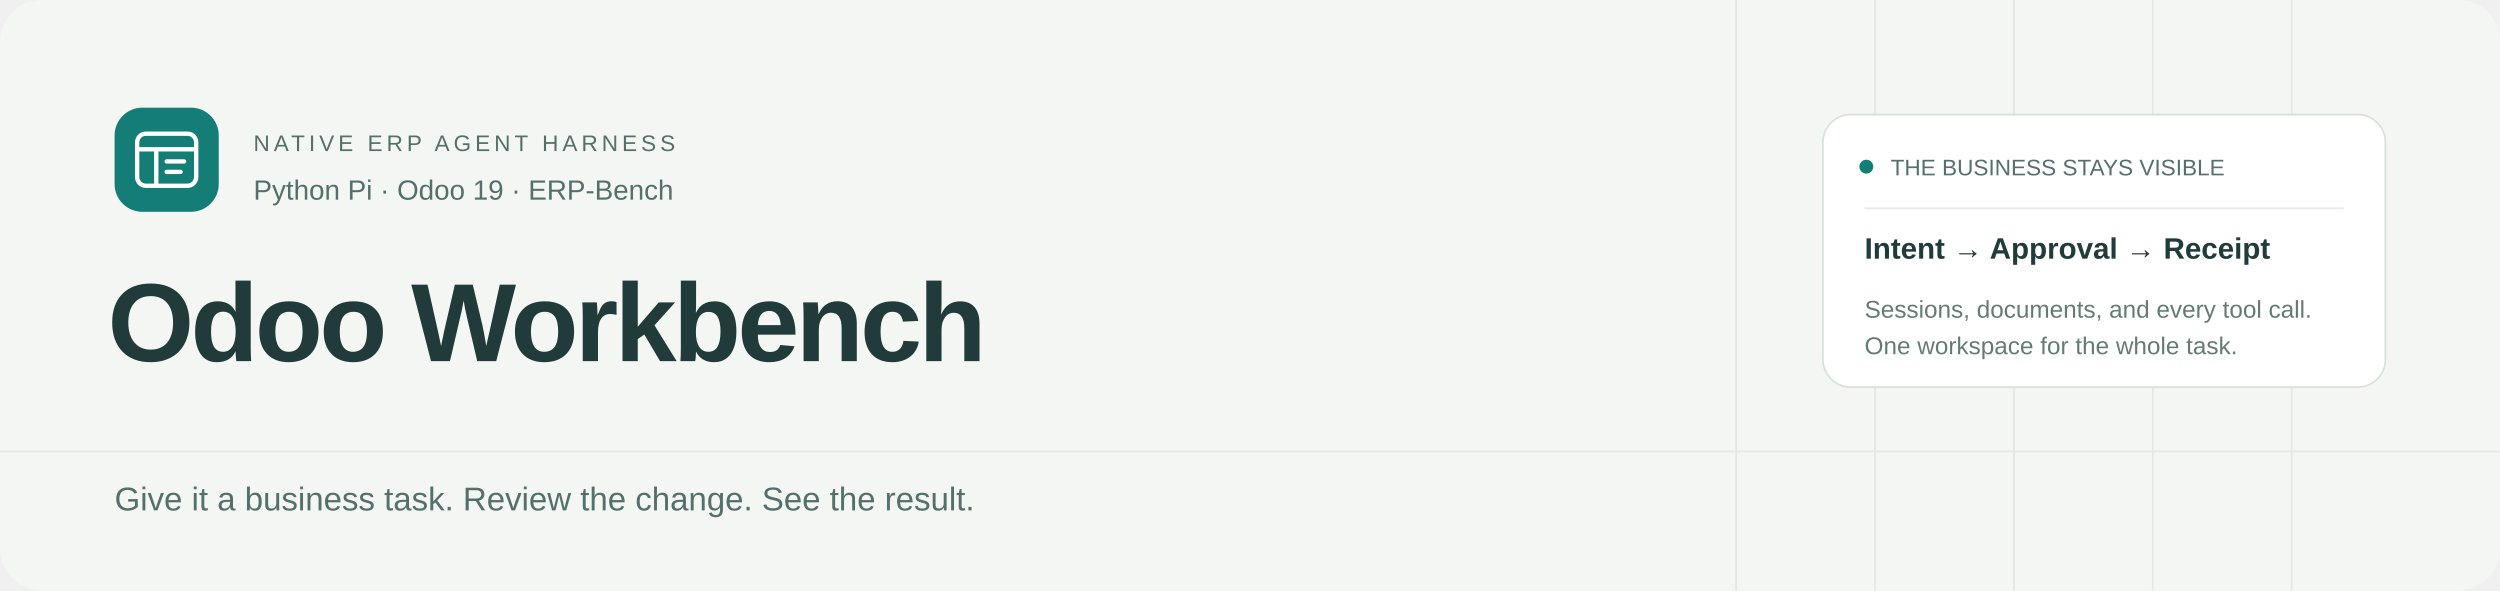
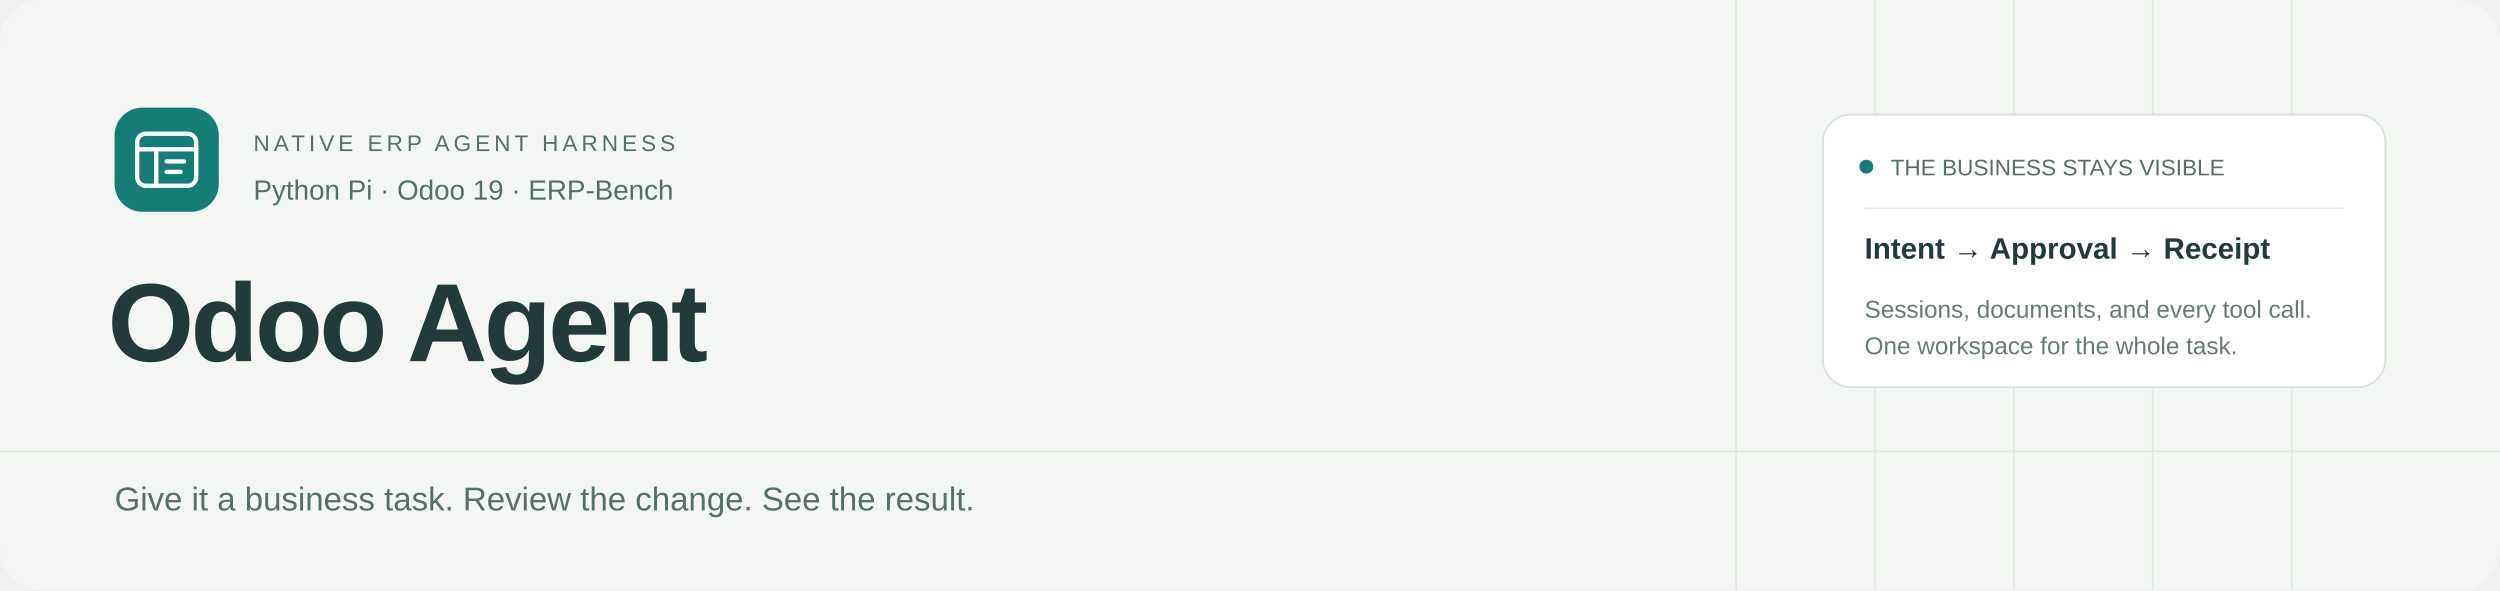
<svg xmlns="http://www.w3.org/2000/svg" width="1440" height="340" viewBox="0 0 1440 340" role="img" aria-labelledby="title desc">
  <rect width="1440" height="340" rx="24" fill="#f4f6f3" />
  <path d="M1000 0V340M1080 0V340M1160 0V340M1240 0V340M1320 0V340M0 260H1440" stroke="#e2e8e2" />
  <g transform="translate(66 62)">
    <rect width="60" height="60" rx="16" fill="#147d75" />
    <rect x="13" y="15" width="34" height="30" rx="5" fill="none" stroke="white" stroke-width="2.5" />
    <path d="M14 24H46M24 25V44M30 31H40M30 37H38" fill="none" stroke="white" stroke-width="2.5" stroke-linecap="round" />
  </g>
  <g font-family="Segoe UI, Arial, sans-serif" fill="#203b39">
    <text x="146" y="87" font-size="13" letter-spacing="2.3" fill="#54706b">NATIVE ERP AGENT HARNESS</text>
    <text x="146" y="115" font-size="16" fill="#54706b">Python Pi · Odoo 19 · ERP-Bench</text>
-     <text x="62" y="208" font-size="64" font-weight="650" letter-spacing="-2">Odoo Workbench</text>
+     <text x="62" y="208" font-size="64" font-weight="650" letter-spacing="-2">Odoo Agent</text>
    <text x="66" y="294" font-size="19" fill="#54706b">Give it a business task. Review the change. See the result.</text>
  </g>
  <g transform="translate(1050 66)" font-family="Segoe UI, Arial, sans-serif">
    <rect width="324" height="157" rx="16" fill="#fff" stroke="#d6e2da" />
    <circle cx="25" cy="30" r="4" fill="#147d75" />
    <text x="39" y="35" font-size="13" fill="#54706b">THE BUSINESS STAYS VISIBLE</text>
    <path d="M24 54H300" stroke="#e4eae5" />
    <text x="24" y="83" font-size="17" font-weight="600" fill="#203b39">Intent → Approval → Receipt</text>
    <text x="24" y="117" font-size="14" fill="#647b74">Sessions, documents, and every tool call.</text>
    <text x="24" y="138" font-size="14" fill="#647b74">One workspace for the whole task.</text>
  </g>
</svg>
